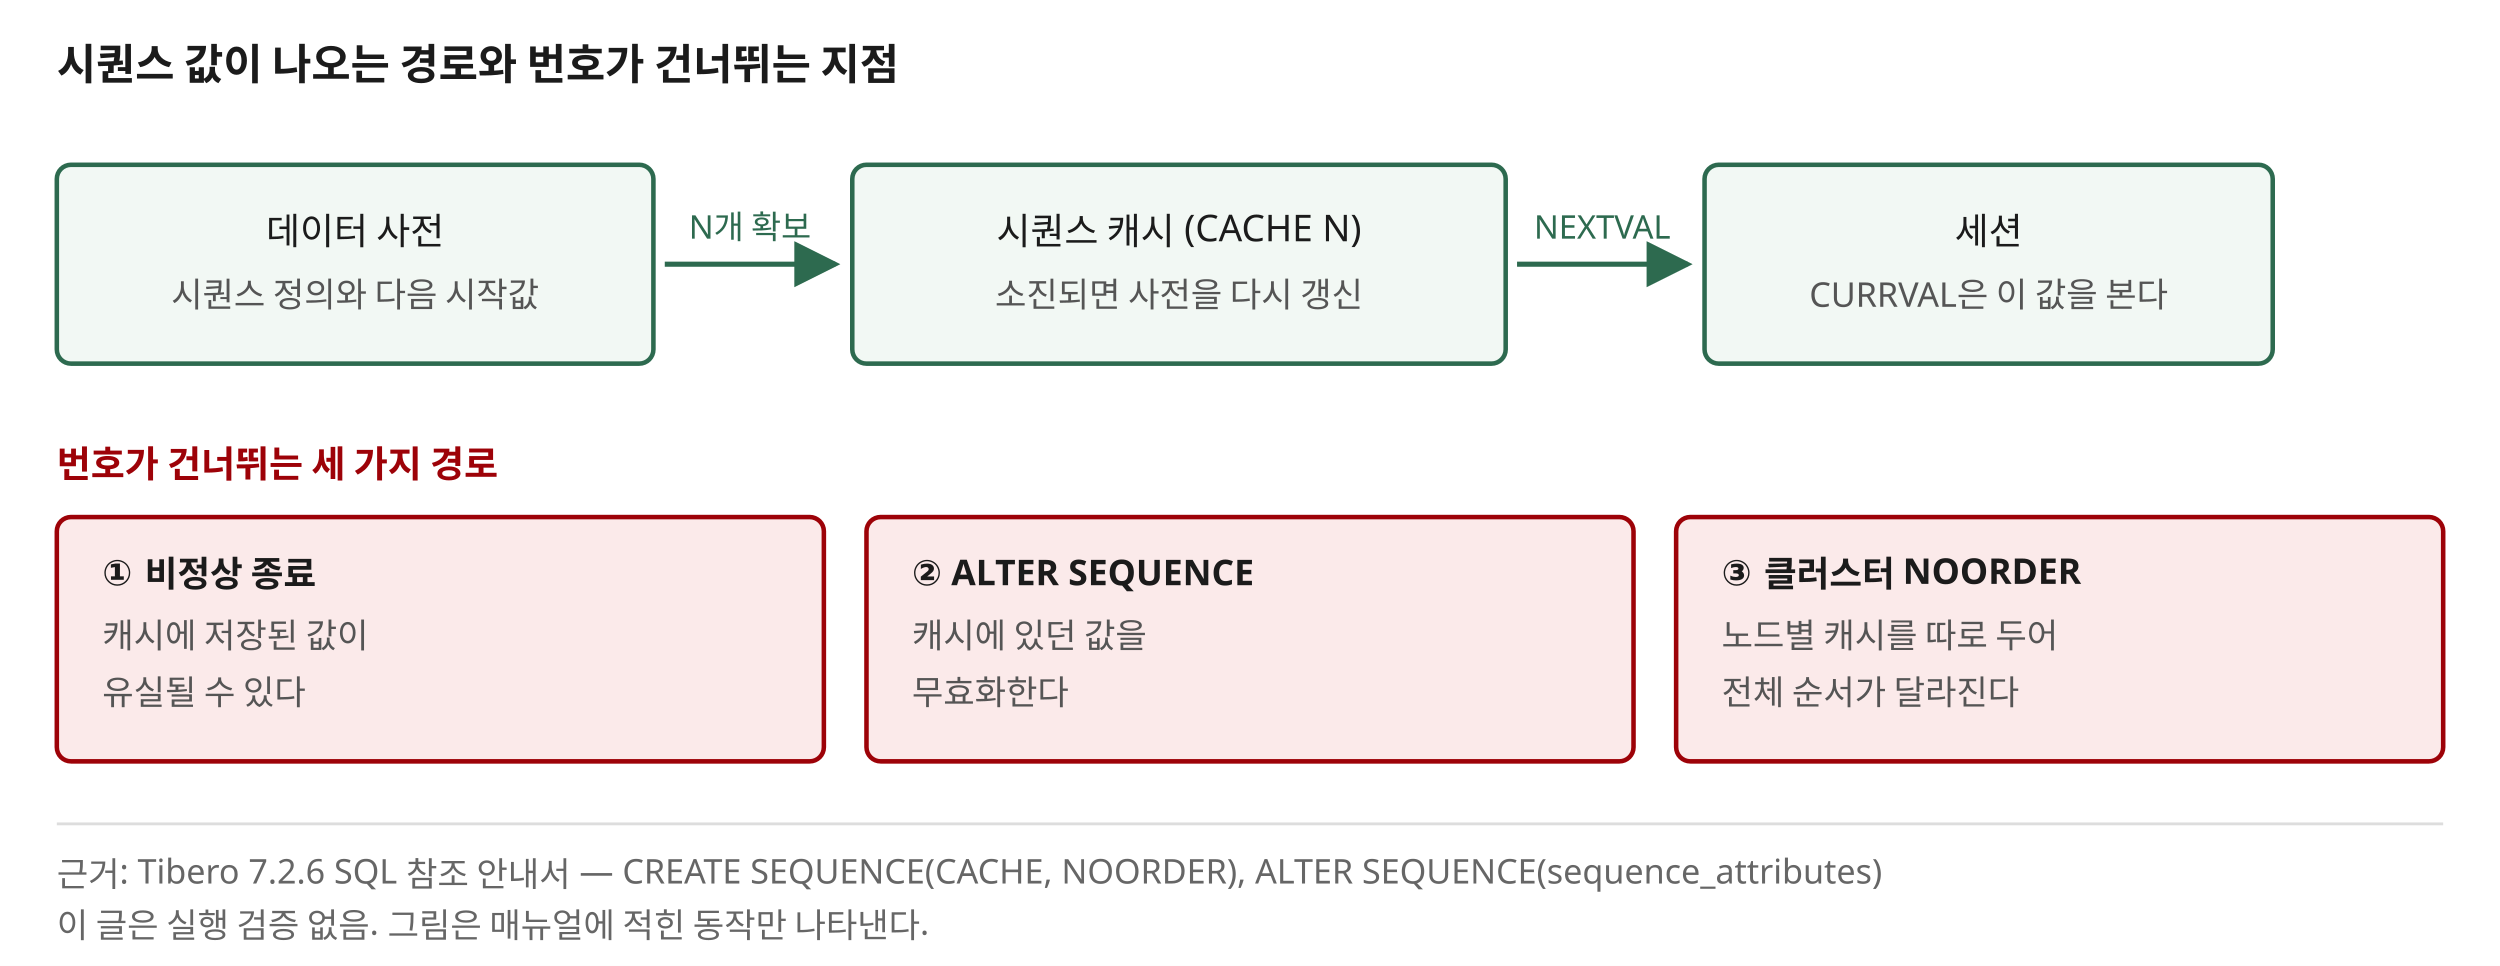
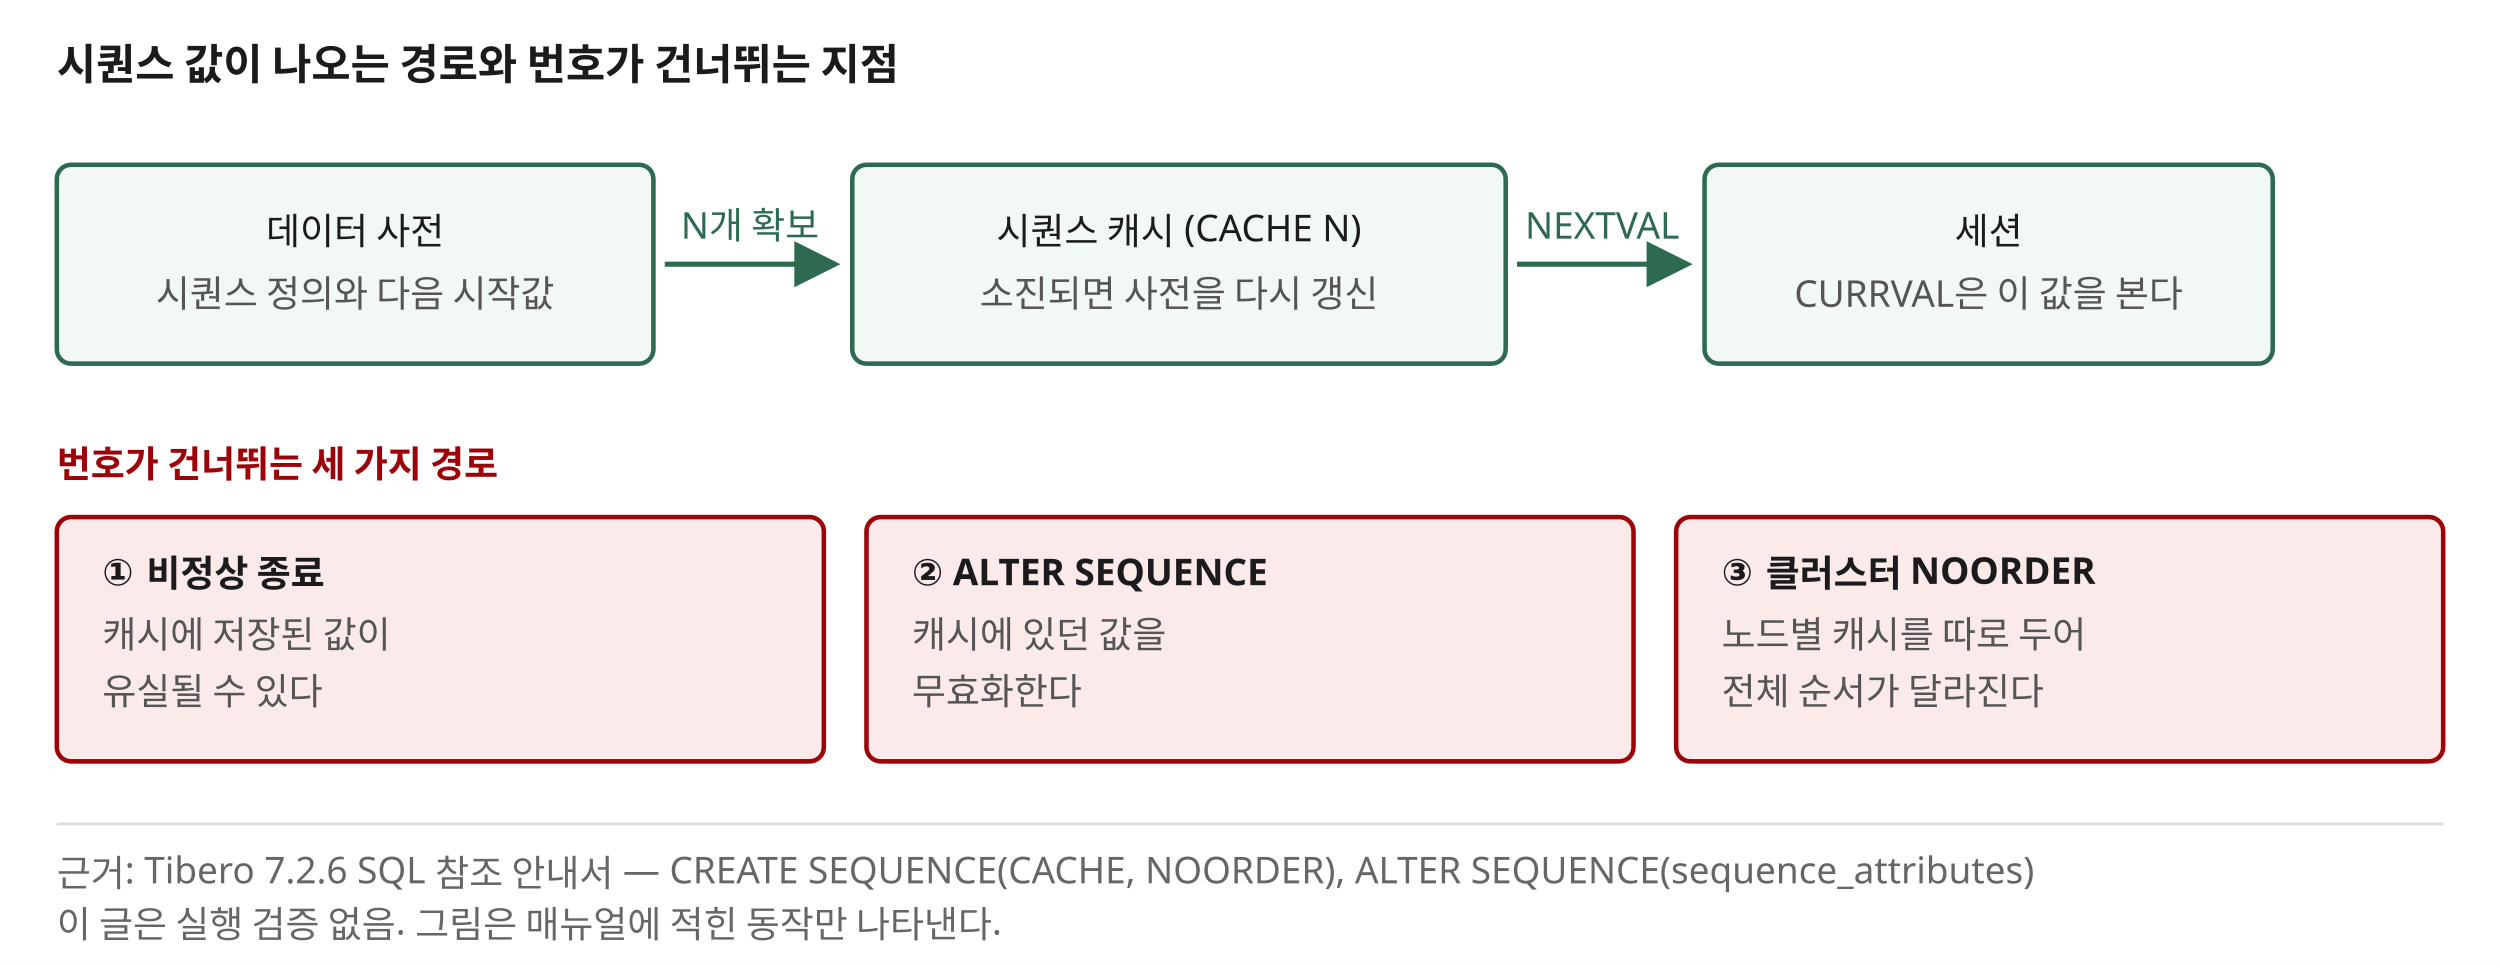
<svg xmlns="http://www.w3.org/2000/svg" width="880" height="340" viewBox="0 0 880 340" font-family="system-ui, 'Malgun Gothic', sans-serif">
  <rect x="0" y="0" width="880" height="340" fill="#ffffff" />
  <text x="20" y="28" font-size="15" font-weight="700" fill="#1b1b1b">시퀀스 값이 나오는 경로와 번호가 건너뛰는 지점</text>
  <defs>
    <marker id="arrowDark" markerWidth="9" markerHeight="9" refX="8" refY="4.5" orient="auto">
      <path d="M0,0 L9,4.5 L0,9 z" fill="#2d6a4f" />
    </marker>
  </defs>
  <rect x="20" y="58" width="210" height="70" rx="5" fill="#f2f8f4" stroke="#2d6a4f" stroke-width="1.6" />
  <text x="125" y="86" font-size="13" text-anchor="middle" fill="#1b1b1b">데이터 사전</text>
-   <text x="125" y="108" font-size="12" text-anchor="middle" fill="#555555">시퀀스 정의와 다음 시작값</text>
+   <text x="125" y="108" font-size="13" text-anchor="middle" fill="#555555">시퀀스 정의와 다음 시작값</text>
  <line x1="234" y1="93" x2="294" y2="93" stroke="#2d6a4f" stroke-width="1.8" marker-end="url(#arrowDark)" />
-   <text x="264" y="84" font-size="11.5" text-anchor="middle" fill="#2d6a4f">N개 확보</text>
+   <text x="264" y="84" font-size="13" text-anchor="middle" fill="#2d6a4f">N개 확보</text>
  <rect x="300" y="58" width="230" height="70" rx="5" fill="#f2f8f4" stroke="#2d6a4f" stroke-width="1.6" />
  <text x="415" y="86" font-size="13" text-anchor="middle" fill="#1b1b1b">시퀀스 캐시 (CACHE N)</text>
-   <text x="415" y="108" font-size="12" text-anchor="middle" fill="#555555">소진되면 사전을 다시 갱신</text>
+   <text x="415" y="108" font-size="13" text-anchor="middle" fill="#555555">소진되면 사전을 다시 갱신</text>
  <line x1="534" y1="93" x2="594" y2="93" stroke="#2d6a4f" stroke-width="1.8" marker-end="url(#arrowDark)" />
-   <text x="564" y="84" font-size="11.5" text-anchor="middle" fill="#2d6a4f">NEXTVAL</text>
+   <text x="564" y="84" font-size="13" text-anchor="middle" fill="#2d6a4f">NEXTVAL</text>
  <rect x="600" y="58" width="200" height="70" rx="5" fill="#f2f8f4" stroke="#2d6a4f" stroke-width="1.6" />
  <text x="700" y="86" font-size="13" text-anchor="middle" fill="#1b1b1b">세션</text>
-   <text x="700" y="108" font-size="12" text-anchor="middle" fill="#555555">CURRVAL은 이 값을 본다</text>
+   <text x="700" y="108" font-size="13" text-anchor="middle" fill="#555555">CURRVAL은 이 값을 본다</text>
  <text x="20" y="168" font-size="13" font-weight="600" fill="#9d0208">번호가 건너뛰는 세 가지 경로</text>
  <rect x="20" y="182" width="270" height="86" rx="5" fill="#fbeaea" stroke="#9d0208" stroke-width="1.6" />
-   <text x="36" y="206" font-size="12.5" font-weight="600" fill="#1b1b1b">① 비정상 종료</text>
-   <text x="36" y="228" font-size="12" fill="#555555">캐시에 저장된 값이</text>
-   <text x="36" y="248" font-size="12" fill="#555555">유실될 수 있다</text>
+   <text x="36" y="206" font-size="13" font-weight="600" fill="#1b1b1b">① 비정상 종료</text>
+   <text x="36" y="228" font-size="13" fill="#555555">캐시에 저장된 값이</text>
+   <text x="36" y="248" font-size="13" fill="#555555">유실될 수 있다</text>
  <rect x="305" y="182" width="270" height="86" rx="5" fill="#fbeaea" stroke="#9d0208" stroke-width="1.6" />
-   <text x="321" y="206" font-size="12.5" font-weight="600" fill="#1b1b1b">② ALTER SEQUENCE</text>
-   <text x="321" y="228" font-size="12" fill="#555555">캐시에 있던 값을</text>
-   <text x="321" y="248" font-size="12" fill="#555555">무효화한다</text>
+   <text x="321" y="206" font-size="13" font-weight="600" fill="#1b1b1b">② ALTER SEQUENCE</text>
+   <text x="321" y="228" font-size="13" fill="#555555">캐시에 있던 값을</text>
+   <text x="321" y="248" font-size="13" fill="#555555">무효화한다</text>
  <rect x="590" y="182" width="270" height="86" rx="5" fill="#fbeaea" stroke="#9d0208" stroke-width="1.6" />
-   <text x="606" y="206" font-size="12.5" font-weight="600" fill="#1b1b1b">③ 클러스터 NOORDER</text>
-   <text x="606" y="228" font-size="12" fill="#555555">노드별 캐시를 따로 두어</text>
-   <text x="606" y="248" font-size="12" fill="#555555">전체 순서가 달라진다</text>
+   <text x="606" y="206" font-size="13" font-weight="600" fill="#1b1b1b">③ 클러스터 NOORDER</text>
+   <text x="606" y="228" font-size="13" fill="#555555">노드별 캐시를 따로 두어</text>
+   <text x="606" y="248" font-size="13" fill="#555555">전체 순서가 달라진다</text>
  <line x1="20" y1="290" x2="860" y2="290" stroke="#dddddd" stroke-width="1" />
-   <text x="20" y="312" font-size="12" fill="#666666">근거: Tibero 7.2.6 SQL 참조 안내서 — CREATE SEQUENCE(CACHE, NOORDER), ALTER SEQUENCE(sequence_attributes)</text>
-   <text x="20" y="330" font-size="12" fill="#666666">이 글은 실행 검증 없음. 그림은 매뉴얼에 적힌 동작만 나타낸다.</text>
+   <text x="20" y="312" font-size="13" fill="#666666">근거: Tibero 7.2.6 SQL 참조 안내서 — CREATE SEQUENCE(CACHE, NOORDER), ALTER SEQUENCE(sequence_attributes)</text>
+   <text x="20" y="330" font-size="13" fill="#666666">이 글은 실행 검증 없음. 그림은 매뉴얼에 적힌 동작만 나타낸다.</text>
</svg>
